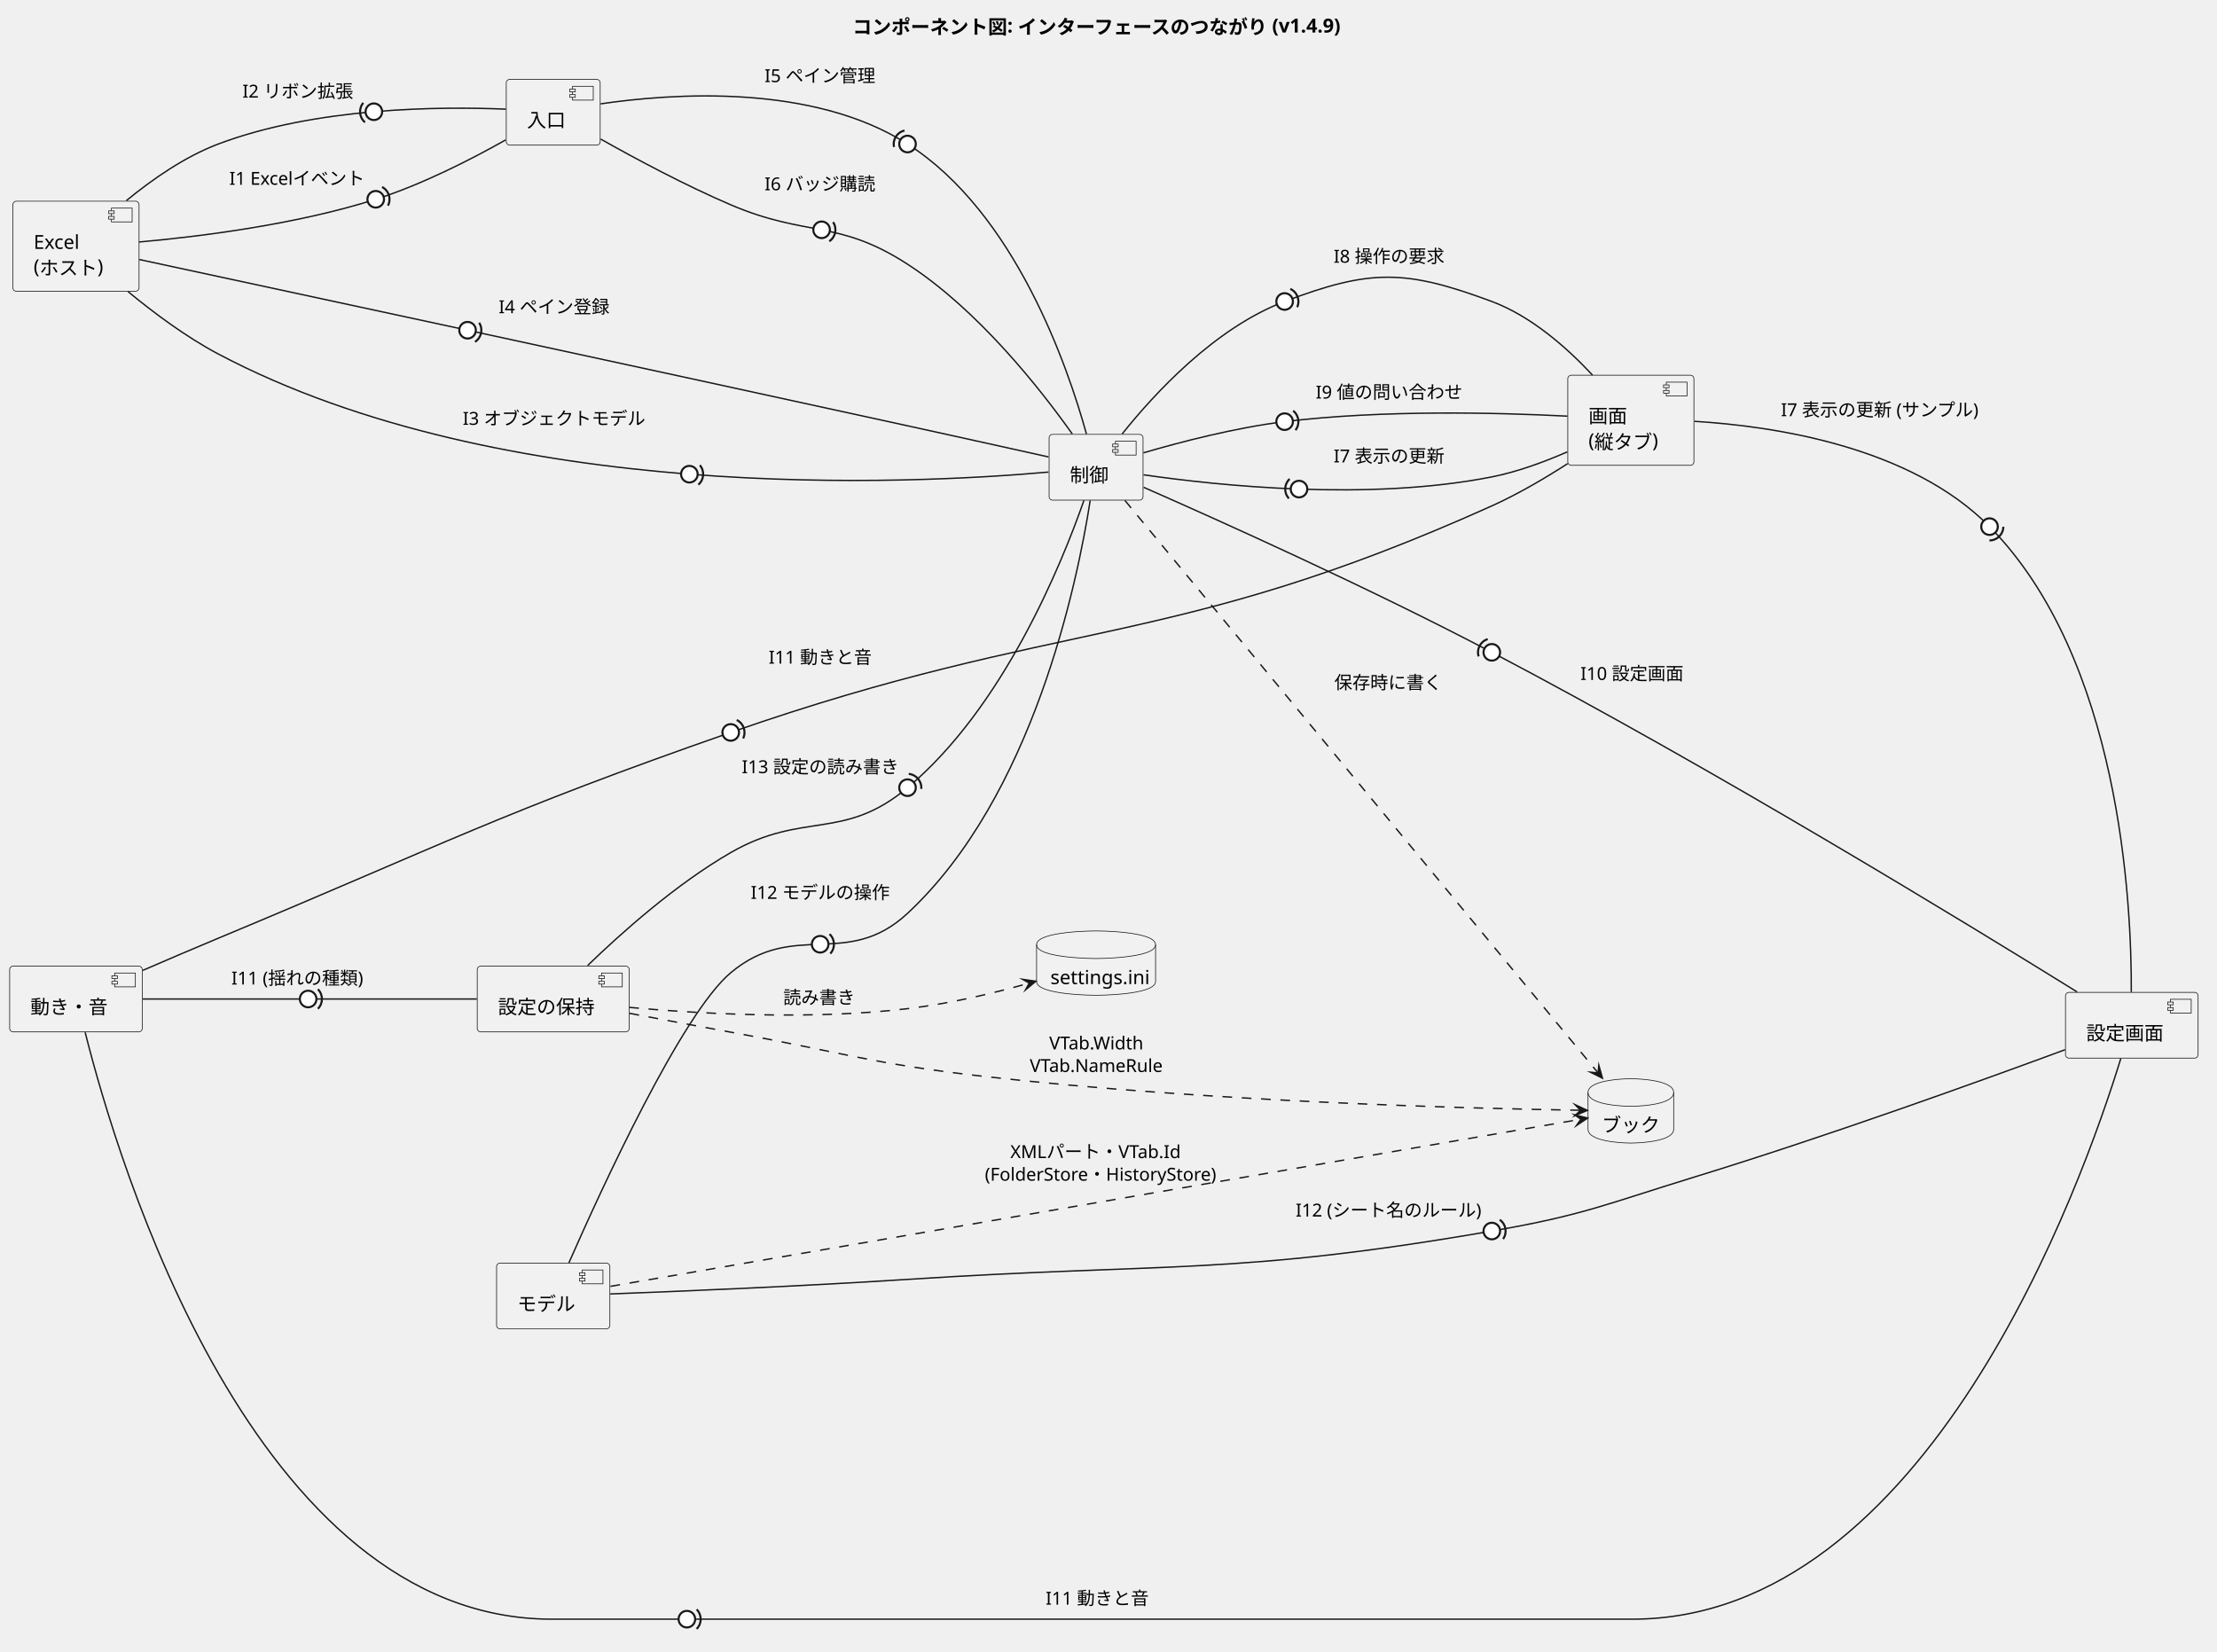
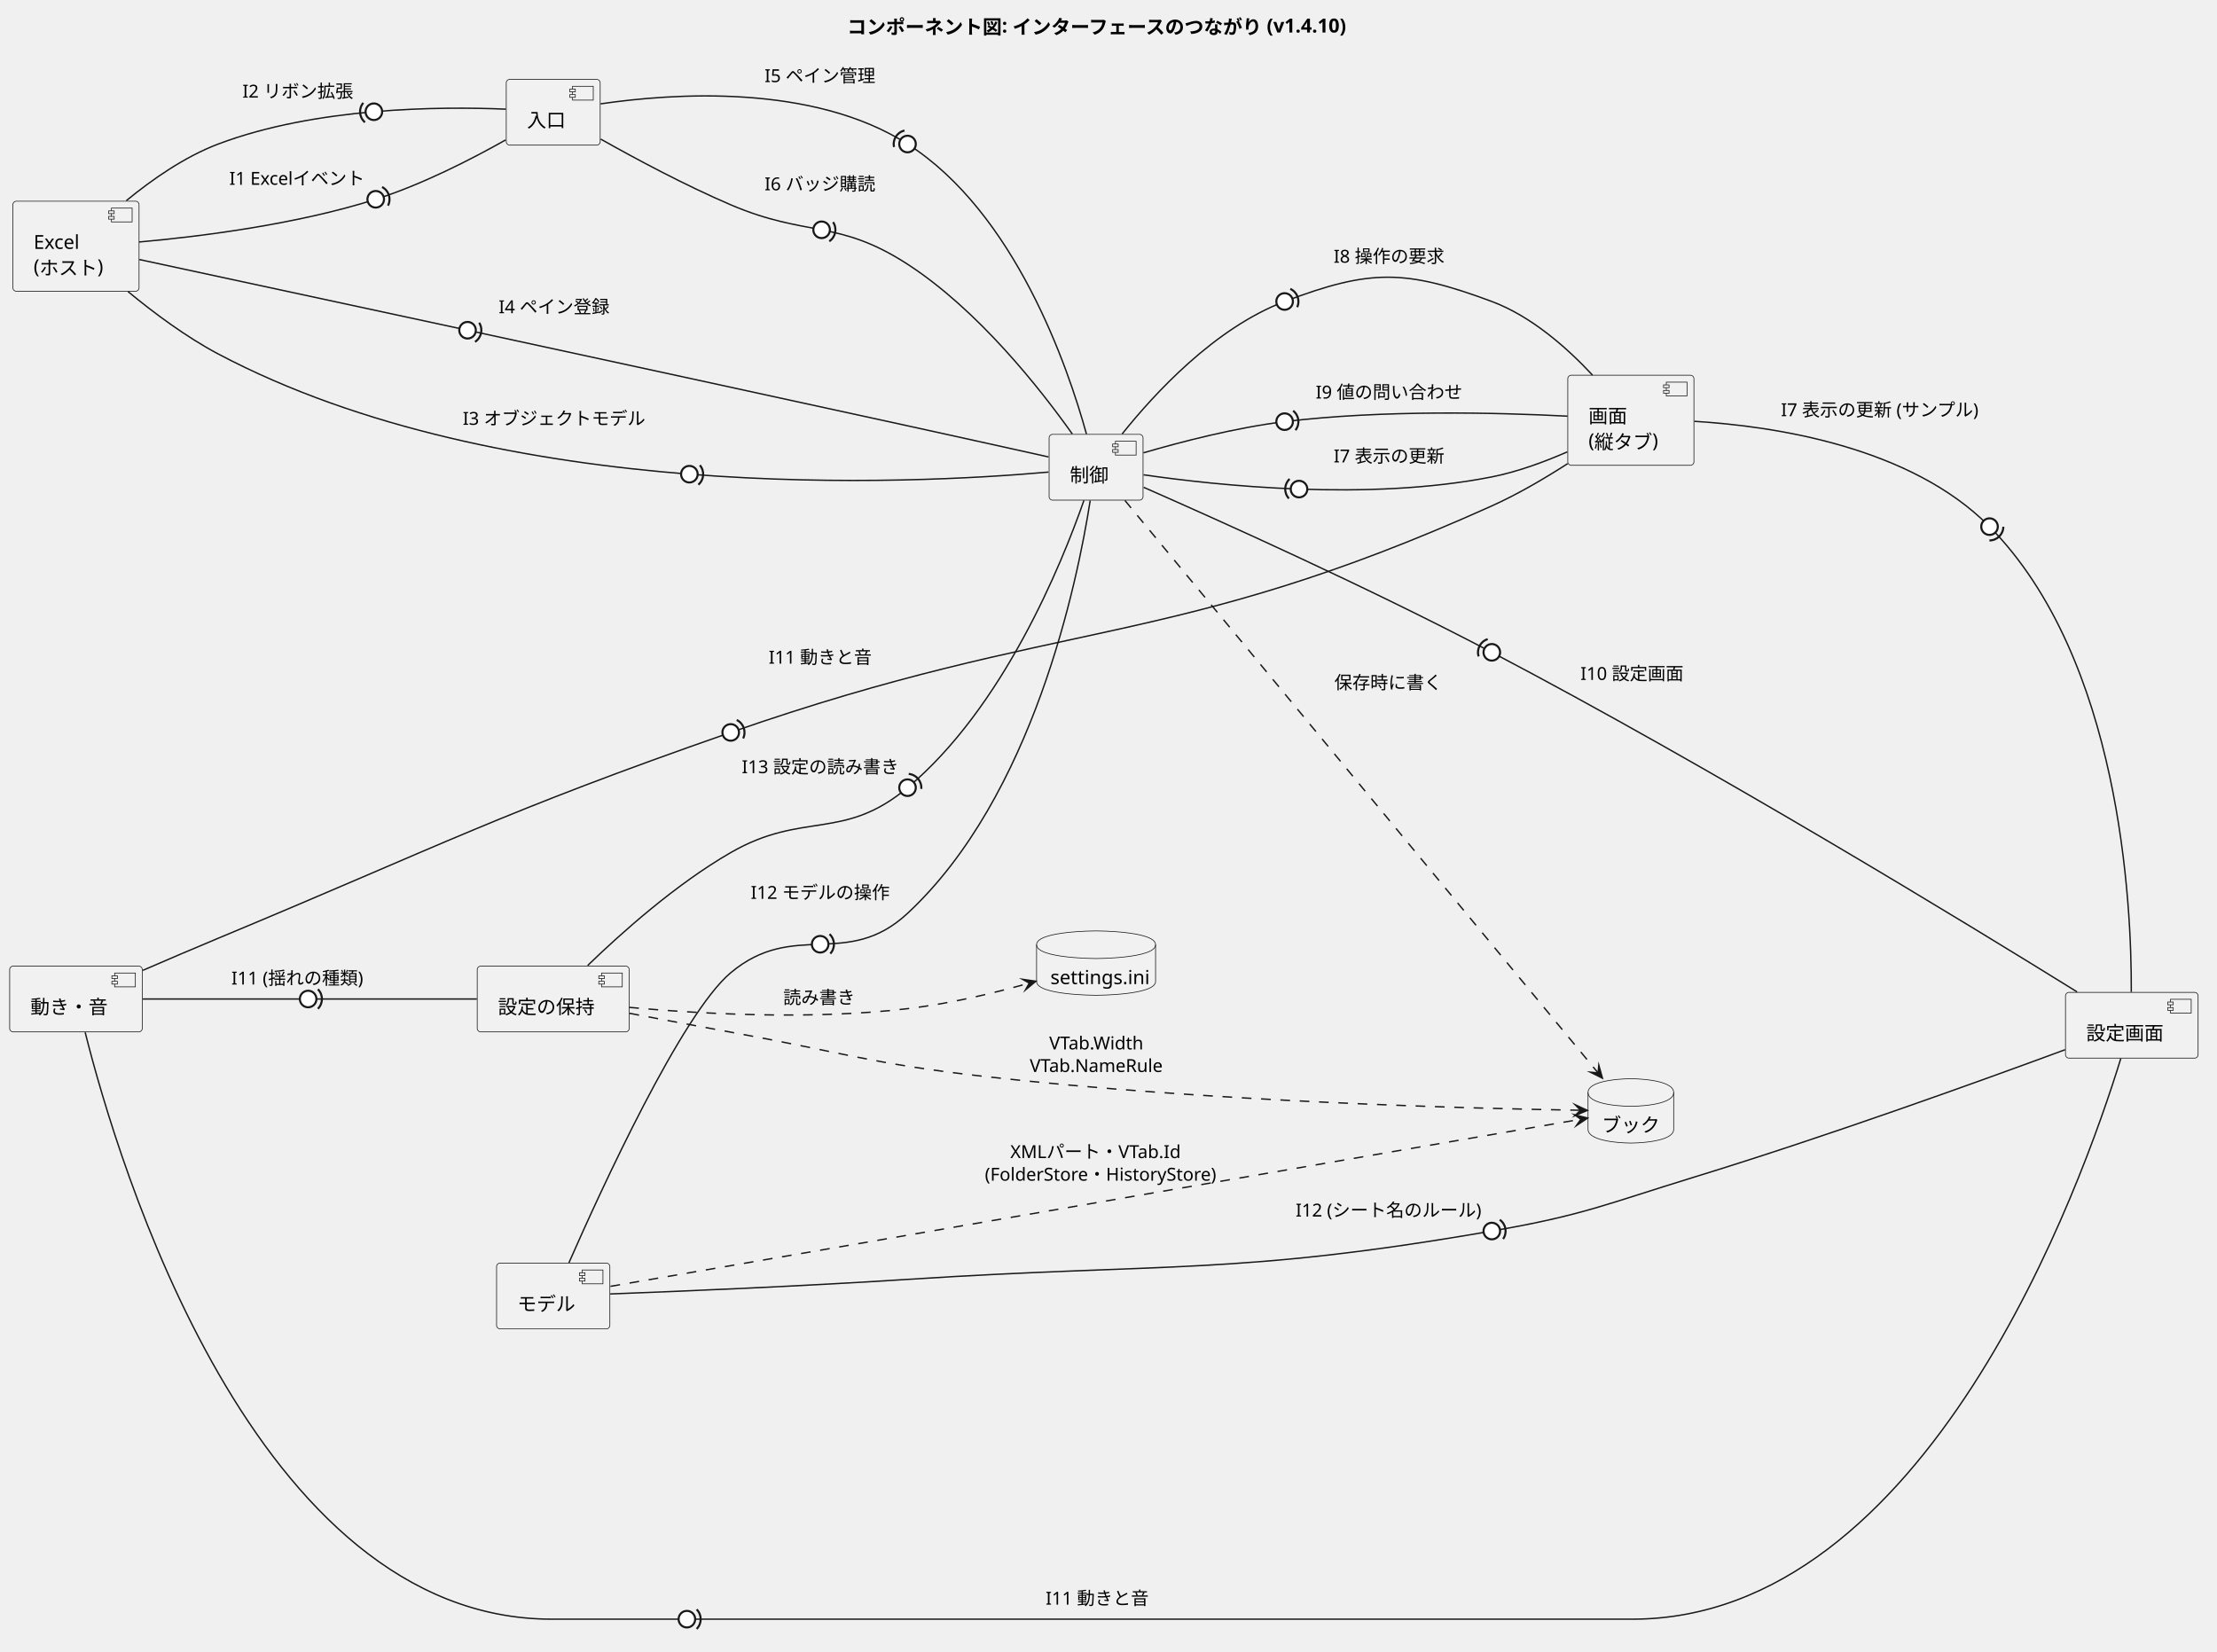
<svg xmlns="http://www.w3.org/2000/svg" version="1.1" data-diagram-type="DESCRIPTION" style="width:1605px;height:1196px;background:#FFFFFF;" width="1605px" height="1196px" viewBox="0 0 1605 1196" zoomAndPan="magnify" preserveAspectRatio="none" contentStyleType="text/css">
  <defs />
  <g font-family="sans-serif" lengthAdjust="spacing">
    <g class="title" data-source-line="1">
-       <text x="617.222" y="24.533" fill="#000" font-size="14" textLength="363.877" font-weight="700">コンポーネント図: インターフェースのつながり (v1.4.9)</text>
+       <text x="613.328" y="24.533" fill="#000" font-size="14" textLength="371.663" font-weight="700">コンポーネント図: インターフェースのつながり (v1.4.10)</text>
    </g>
    <g class="entity" data-qualified-name="HOST" id="ent0001" data-source-line="8">
      <rect x="9.34" y="145.666" width="91.324" height="65.219" fill="#F1F1F1" style="stroke:#181818;stroke-width:0.5;" rx="2.5" ry="2.5" />
      <rect x="80.664" y="150.666" width="15" height="10" fill="#F1F1F1" style="stroke:#181818;stroke-width:0.5;" />
      <rect x="78.664" y="152.666" width="4" height="2" fill="#F1F1F1" style="stroke:#181818;stroke-width:0.5;" />
      <rect x="78.664" y="156.666" width="4" height="2" fill="#F1F1F1" style="stroke:#181818;stroke-width:0.5;" />
      <text x="24.34" y="180.199" fill="#000" font-size="14" textLength="34.234">Excel</text>
      <text x="24.34" y="197.808" fill="#000" font-size="14" textLength="51.324">(ホスト)</text>
    </g>
    <g class="entity" data-qualified-name="ENTRY" id="ent0002" data-source-line="9">
      <rect x="366.5" y="57.476" width="68" height="47.609" fill="#F1F1F1" style="stroke:#181818;stroke-width:0.5;" rx="2.5" ry="2.5" />
      <rect x="414.5" y="62.476" width="15" height="10" fill="#F1F1F1" style="stroke:#181818;stroke-width:0.5;" />
      <rect x="412.5" y="64.476" width="4" height="2" fill="#F1F1F1" style="stroke:#181818;stroke-width:0.5;" />
      <rect x="412.5" y="68.476" width="4" height="2" fill="#F1F1F1" style="stroke:#181818;stroke-width:0.5;" />
      <text x="381.5" y="92.009" fill="#000" font-size="14" textLength="28">入口</text>
    </g>
    <g class="entity" data-qualified-name="CTRL" id="ent0003" data-source-line="10">
      <rect x="759.5" y="314.476" width="68" height="47.609" fill="#F1F1F1" style="stroke:#181818;stroke-width:0.5;" rx="2.5" ry="2.5" />
      <rect x="807.5" y="319.476" width="15" height="10" fill="#F1F1F1" style="stroke:#181818;stroke-width:0.5;" />
      <rect x="805.5" y="321.476" width="4" height="2" fill="#F1F1F1" style="stroke:#181818;stroke-width:0.5;" />
      <rect x="805.5" y="325.476" width="4" height="2" fill="#F1F1F1" style="stroke:#181818;stroke-width:0.5;" />
      <text x="774.5" y="349.009" fill="#000" font-size="14" textLength="28">制御</text>
    </g>
    <g class="entity" data-qualified-name="VIEW" id="ent0004" data-source-line="11">
      <rect x="1135" y="271.666" width="91.324" height="65.219" fill="#F1F1F1" style="stroke:#181818;stroke-width:0.5;" rx="2.5" ry="2.5" />
      <rect x="1206.324" y="276.666" width="15" height="10" fill="#F1F1F1" style="stroke:#181818;stroke-width:0.5;" />
      <rect x="1204.324" y="278.666" width="4" height="2" fill="#F1F1F1" style="stroke:#181818;stroke-width:0.5;" />
      <rect x="1204.324" y="282.666" width="4" height="2" fill="#F1F1F1" style="stroke:#181818;stroke-width:0.5;" />
      <text x="1150" y="306.199" fill="#000" font-size="14" textLength="28">画面</text>
      <text x="1150" y="323.808" fill="#000" font-size="14" textLength="51.324">(縦タブ)</text>
    </g>
    <g class="entity" data-qualified-name="SETTINGS" id="ent0005" data-source-line="12">
      <rect x="1495.32" y="718.476" width="96" height="47.609" fill="#F1F1F1" style="stroke:#181818;stroke-width:0.5;" rx="2.5" ry="2.5" />
      <rect x="1571.32" y="723.476" width="15" height="10" fill="#F1F1F1" style="stroke:#181818;stroke-width:0.5;" />
      <rect x="1569.32" y="725.476" width="4" height="2" fill="#F1F1F1" style="stroke:#181818;stroke-width:0.5;" />
      <rect x="1569.32" y="729.476" width="4" height="2" fill="#F1F1F1" style="stroke:#181818;stroke-width:0.5;" />
      <text x="1510.32" y="753.009" fill="#000" font-size="14" textLength="56">設定画面</text>
    </g>
    <g class="entity" data-qualified-name="FX" id="ent0006" data-source-line="13">
      <rect x="7" y="699.476" width="96" height="47.609" fill="#F1F1F1" style="stroke:#181818;stroke-width:0.5;" rx="2.5" ry="2.5" />
      <rect x="83" y="704.476" width="15" height="10" fill="#F1F1F1" style="stroke:#181818;stroke-width:0.5;" />
      <rect x="81" y="706.476" width="4" height="2" fill="#F1F1F1" style="stroke:#181818;stroke-width:0.5;" />
      <rect x="81" y="710.476" width="4" height="2" fill="#F1F1F1" style="stroke:#181818;stroke-width:0.5;" />
      <text x="22" y="734.009" fill="#000" font-size="14" textLength="56">動き・音</text>
    </g>
    <g class="entity" data-qualified-name="MODEL" id="ent0007" data-source-line="14">
      <rect x="359.5" y="914.476" width="82" height="47.609" fill="#F1F1F1" style="stroke:#181818;stroke-width:0.5;" rx="2.5" ry="2.5" />
      <rect x="421.5" y="919.476" width="15" height="10" fill="#F1F1F1" style="stroke:#181818;stroke-width:0.5;" />
      <rect x="419.5" y="921.476" width="4" height="2" fill="#F1F1F1" style="stroke:#181818;stroke-width:0.5;" />
      <rect x="419.5" y="925.476" width="4" height="2" fill="#F1F1F1" style="stroke:#181818;stroke-width:0.5;" />
      <text x="374.5" y="949.009" fill="#000" font-size="14" textLength="42">モデル</text>
    </g>
    <g class="entity" data-qualified-name="CONFIG" id="ent0008" data-source-line="15">
      <rect x="345.5" y="699.476" width="110" height="47.609" fill="#F1F1F1" style="stroke:#181818;stroke-width:0.5;" rx="2.5" ry="2.5" />
      <rect x="435.5" y="704.476" width="15" height="10" fill="#F1F1F1" style="stroke:#181818;stroke-width:0.5;" />
      <rect x="433.5" y="706.476" width="4" height="2" fill="#F1F1F1" style="stroke:#181818;stroke-width:0.5;" />
      <rect x="433.5" y="710.476" width="4" height="2" fill="#F1F1F1" style="stroke:#181818;stroke-width:0.5;" />
      <text x="360.5" y="734.009" fill="#000" font-size="14" textLength="70">設定の保持</text>
    </g>
    <g class="entity" data-qualified-name="BOOK" id="ent0009" data-source-line="16">
      <path d="M1149.66,790.976 C1149.66,780.976 1180.66,780.976 1180.66,780.976 C1180.66,780.976 1211.66,780.976 1211.66,790.976 L1211.66,817.585 C1211.66,827.585 1180.66,827.585 1180.66,827.585 C1180.66,827.585 1149.66,827.585 1149.66,817.585 L1149.66,790.976" style="stroke:#181818;stroke-width:0.5;" fill="#F1F1F1" />
      <path d="M1149.66,790.976 C1149.66,800.976 1180.66,800.976 1180.66,800.976 C1180.66,800.976 1211.66,800.976 1211.66,790.976" style="stroke:#181818;stroke-width:0.5;" fill="none" />
      <text x="1159.66" y="819.509" fill="#000" font-size="14" textLength="42">ブック</text>
    </g>
    <g class="entity" data-qualified-name="INI" id="ent0010" data-source-line="17">
      <path d="M750.43,683.976 C750.43,673.976 793.502,673.976 793.502,673.976 C793.502,673.976 836.575,673.976 836.575,683.976 L836.575,710.585 C836.575,720.585 793.502,720.585 793.502,720.585 C793.502,720.585 750.43,720.585 750.43,710.585 L750.43,683.976" style="stroke:#181818;stroke-width:0.5;" fill="#F1F1F1" />
      <path d="M750.43,683.976 C750.43,693.976 793.502,693.976 793.502,693.976 C793.502,693.976 836.575,693.976 836.575,683.976" style="stroke:#181818;stroke-width:0.5;" fill="none" />
      <text x="760.43" y="712.509" fill="#000" font-size="14" textLength="66.145">settings.ini</text>
    </g>
    <g class="link" data-entity-1="ent0001" data-entity-2="ent0002" id="lnk11" data-source-line="20" data-link-type="association">
      <path d="M100.76,175.196 C145.08,171.236 214.47,162.546 272,144.276 C305.42,133.666 340.99,115.436 366.05,101.316" style="stroke:#181818;stroke-width:1;" fill="none" id="HOST-ENTRY" />
      <text x="166" y="133.771" fill="#000" font-size="13" textLength="98.243">I1 Excelイベント</text>
      <path d="M280.88,148.875 A10,10 0 0 0 276.599 135.396" fill="none" style="stroke:#181818;stroke-width:1.5;" />
      <ellipse cx="272" cy="144.276" rx="6" ry="6" fill="#FFF" style="stroke:#181818;stroke-width:1.5;" />
    </g>
    <g class="link" data-entity-1="ent0002" data-entity-2="ent0001" id="lnk12" data-source-line="21" data-link-type="association">
      <path d="M366.24,79.036 C318.49,76.996 228.52,77.626 158,104.276 C133.65,113.476 109.89,130.116 91.45,145.286" style="stroke:#181818;stroke-width:1;" fill="none" id="ENTRY-HOST" />
      <text x="175.5" y="70.671" fill="#000" font-size="13" textLength="79.454">I2 リボン拡張</text>
      <path d="M263.003,74.464 A10,10 0 0 0 264.225 88.553" fill="none" style="stroke:#181818;stroke-width:1.5;" />
      <ellipse cx="270.659" cy="80.897" rx="6" ry="6" fill="#FFF" style="stroke:#181818;stroke-width:1.5;" />
    </g>
    <g class="link" data-entity-1="ent0001" data-entity-2="ent0003" id="lnk13" data-source-line="22" data-link-type="association">
      <path d="M92.69,211.116 C111.26,226.446 134.75,243.976 158,256.276 C364.69,365.566 660.47,350.566 759.08,341.786" style="stroke:#181818;stroke-width:1;" fill="none" id="HOST-CTRL" />
      <text x="335" y="307.581" fill="#000" font-size="13" textLength="131.454">I3 オブジェクトモデル</text>
      <path d="M505.565,350.911 A10,10 0 0 0 506.674 336.812" fill="none" style="stroke:#181818;stroke-width:1.5;" />
      <ellipse cx="499.07" cy="343.307" rx="6" ry="6" fill="#FFF" style="stroke:#181818;stroke-width:1.5;" />
    </g>
    <g class="link" data-entity-1="ent0001" data-entity-2="ent0003" id="lnk14" data-source-line="23" data-link-type="association">
      <path d="M100.88,187.906 C200.8,209.366 449.21,262.796 657,308.276 C691.83,315.896 731.68,324.736 759.1,330.836" style="stroke:#181818;stroke-width:1;" fill="none" id="HOST-CTRL-1" />
      <text x="361" y="226.771" fill="#000" font-size="13" textLength="79.454">I4 ペイン登録</text>
      <path d="M343.907,247.488 A10,10 0 0 0 346.893 233.665" fill="none" style="stroke:#181818;stroke-width:1.5;" />
      <ellipse cx="338.489" cy="239.083" rx="6" ry="6" fill="#FFF" style="stroke:#181818;stroke-width:1.5;" />
    </g>
    <g class="link" data-entity-1="ent0003" data-entity-2="ent0002" id="lnk15" data-source-line="24" data-link-type="association">
      <path d="M786.55,314.266 C772.98,265.206 734.77,153.886 657,104.276 C588.1,60.326 486.7,67.566 434.79,75.186" style="stroke:#181818;stroke-width:1;" fill="none" id="CTRL-ENTRY" />
      <text x="553.5" y="59.461" fill="#000" font-size="13" textLength="79.454">I5 ペイン管理</text>
      <path d="M654.841,94.512 A10,10 0 0 0 647.236 106.434" fill="none" style="stroke:#181818;stroke-width:1.5;" />
      <ellipse cx="657" cy="104.276" rx="6" ry="6" fill="#FFF" style="stroke:#181818;stroke-width:1.5;" />
    </g>
    <g class="link" data-entity-1="ent0002" data-entity-2="ent0003" id="lnk16" data-source-line="25" data-link-type="association">
      <path d="M434.88,100.696 C460.19,114.966 496.12,134.216 529,148.276 C584.18,171.866 606.64,158.636 657,191.276 C708.41,224.596 753.34,281.846 776.29,314.196" style="stroke:#181818;stroke-width:1;" fill="none" id="ENTRY-CTRL" />
      <text x="553.5" y="137.771" fill="#000" font-size="13" textLength="79.454">I6 バッジ購読</text>
      <path d="M600.372,174.691 A10,10 0 0 0 603.117 160.818" fill="none" style="stroke:#181818;stroke-width:1.5;" />
      <ellipse cx="594.808" cy="166.382" rx="6" ry="6" fill="#FFF" style="stroke:#181818;stroke-width:1.5;" />
    </g>
    <g class="link" data-entity-1="ent0004" data-entity-2="ent0003" id="lnk17" data-source-line="26" data-link-type="association">
      <path d="M1134.69,327.136 C1117.96,334.456 1098.54,341.616 1080,345.276 C990.26,363.016 881.58,351.546 827.87,343.756" style="stroke:#181818;stroke-width:1;" fill="none" id="VIEW-CTRL" />
      <text x="965.5" y="334.771" fill="#000" font-size="13" textLength="79.454">I7 表示の更新</text>
      <path d="M933.612,346.769 A10,10 0 0 0 933.103 360.902" fill="none" style="stroke:#181818;stroke-width:1.5;" />
      <ellipse cx="940.424" cy="354.09" rx="6" ry="6" fill="#FFF" style="stroke:#181818;stroke-width:1.5;" />
    </g>
    <g class="link" data-entity-1="ent0003" data-entity-2="ent0004" id="lnk18" data-source-line="27" data-link-type="association">
      <path d="M812.37,314.186 C835.67,285.016 879.46,237.436 930,218.276 C992.34,194.646 1017.51,195.046 1080,218.276 C1108.7,228.946 1134.66,252.016 1152.89,271.566" style="stroke:#181818;stroke-width:1;" fill="none" id="CTRL-VIEW" />
      <text x="965.5" y="190.191" fill="#000" font-size="13" textLength="79.454">I8 操作の要求</text>
      <path d="M939.118,222.381 A10,10 0 0 0 934.105 209.157" fill="none" style="stroke:#181818;stroke-width:1.5;" />
      <ellipse cx="930" cy="218.276" rx="6" ry="6" fill="#FFF" style="stroke:#181818;stroke-width:1.5;" />
    </g>
    <g class="link" data-entity-1="ent0003" data-entity-2="ent0004" id="lnk19" data-source-line="28" data-link-type="association">
      <path d="M827.78,327.846 C854.97,319.896 894.55,309.606 930,305.276 C1001.21,296.586 1084.69,298.716 1134.82,301.306" style="stroke:#181818;stroke-width:1;" fill="none" id="CTRL-VIEW-1" />
      <text x="952.5" y="288.531" fill="#000" font-size="13" textLength="105.454">I9 値の問い合わせ</text>
      <path d="M937.876,311.437 A10,10 0 0 0 936.162 297.4" fill="none" style="stroke:#181818;stroke-width:1.5;" />
      <ellipse cx="930" cy="305.276" rx="6" ry="6" fill="#FFF" style="stroke:#181818;stroke-width:1.5;" />
    </g>
    <g class="link" data-entity-1="ent0005" data-entity-2="ent0003" id="lnk20" data-source-line="29" data-link-type="association">
      <path d="M1503.72,718.136 C1425.19,669.396 1240.66,556.676 1080,472.276 C990.57,425.296 881.75,376.436 827.94,352.806" style="stroke:#181818;stroke-width:1;" fill="none" id="SETTINGS-CTRL" />
      <text x="1144.16" y="492.291" fill="#000" font-size="13" textLength="73.684">I10 設定画面</text>
      <path d="M1077.029,462.727 A10,10 0 0 0 1070.452 475.247" fill="none" style="stroke:#181818;stroke-width:1.5;" />
      <ellipse cx="1080" cy="472.276" rx="6" ry="6" fill="#FFF" style="stroke:#181818;stroke-width:1.5;" />
    </g>
    <g class="link" data-entity-1="ent0004" data-entity-2="ent0005" id="lnk21" data-source-line="30" data-link-type="association">
      <path d="M1226.66,305.046 C1284.16,308.516 1383.08,323.226 1440.32,381.276 C1534.98,477.266 1543.25,654.056 1542.95,718.216" style="stroke:#181818;stroke-width:1;" fill="none" id="VIEW-SETTINGS" />
      <text x="1289.32" y="301.321" fill="#000" font-size="13" textLength="143.724">I7 表示の更新 (サンプル)</text>
      <path d="M1440.25,391.276 A10,10 0 0 0 1450.32 381.346" fill="none" style="stroke:#181818;stroke-width:1.5;" />
      <ellipse cx="1440.32" cy="381.276" rx="6" ry="6" fill="#FFF" style="stroke:#181818;stroke-width:1.5;" />
    </g>
    <g class="link" data-entity-1="ent0006" data-entity-2="ent0004" id="lnk22" data-source-line="31" data-link-type="association">
      <path d="M103.38,702.546 C120.54,695.106 140.11,686.726 158,679.276 C322.04,610.966 361.22,588.796 529,530.276 C770.25,446.126 847,471.136 1080,366.276 C1098.77,357.826 1118.24,346.396 1134.94,335.646" style="stroke:#181818;stroke-width:1;" fill="none" id="FX-VIEW" />
      <text x="556.5" y="480.471" fill="#000" font-size="13" textLength="73.684">I11 動きと音</text>
      <path d="M538.005,534.624 A10,10 0 0 0 533.348 521.27" fill="none" style="stroke:#181818;stroke-width:1.5;" />
      <ellipse cx="529" cy="530.276" rx="6" ry="6" fill="#FFF" style="stroke:#181818;stroke-width:1.5;" />
    </g>
    <g class="link" data-entity-1="ent0006" data-entity-2="ent0005" id="lnk23" data-source-line="32" data-link-type="association">
      <path d="M61.66,747.416 C85.09,840.676 183.58,1172.276 399.5,1172.276 C399.5,1172.276 399.5,1172.276 1181.66,1172.276 C1395.29,1172.276 1507.54,856.876 1535.37,766.316" style="stroke:#181818;stroke-width:1;" fill="none" id="FX-SETTINGS" />
      <text x="757" y="1161.771" fill="#000" font-size="13" textLength="73.684">I11 動きと音</text>
      <path d="M504.341,1179.347 A10,10 0 0 0 504.341 1165.205" fill="none" style="stroke:#181818;stroke-width:1.5;" />
      <ellipse cx="497.27" cy="1172.276" rx="6" ry="6" fill="#FFF" style="stroke:#181818;stroke-width:1.5;" />
    </g>
    <g class="link" data-entity-1="ent0006" data-entity-2="ent0008" id="lnk24" data-source-line="33" data-link-type="association">
      <path d="M103.4,723.276 C166.71,723.276 278.61,723.276 345.23,723.276" style="stroke:#181818;stroke-width:1;" fill="none" id="FX-CONFIG" />
      <text x="167.5" y="712.771" fill="#000" font-size="13" textLength="95.342">I11 (揺れの種類)</text>
      <path d="M230.145,730.347 A10,10 0 0 0 230.145 716.205" fill="none" style="stroke:#181818;stroke-width:1.5;" />
      <ellipse cx="223.074" cy="723.276" rx="6" ry="6" fill="#FFF" style="stroke:#181818;stroke-width:1.5;" />
    </g>
    <g class="link" data-entity-1="ent0007" data-entity-2="ent0003" id="lnk25" data-source-line="34" data-link-type="association">
      <path d="M411.87,914.256 C435.38,860.736 493.47,734.086 529,704.276 C574.98,665.706 613.04,702.136 657,661.276 C747.87,576.826 779.96,421.856 789.25,362.386" style="stroke:#181818;stroke-width:1;" fill="none" id="MODEL-CTRL" />
      <text x="543.5" y="650.771" fill="#000" font-size="13" textLength="99.684">I12 モデルの操作</text>
      <path d="M601.103,690.421 A10,10 0 0 0 600.543 676.289" fill="none" style="stroke:#181818;stroke-width:1.5;" />
      <ellipse cx="593.757" cy="683.635" rx="6" ry="6" fill="#FFF" style="stroke:#181818;stroke-width:1.5;" />
    </g>
    <g class="link" data-entity-1="ent0007" data-entity-2="ent0005" id="lnk26" data-source-line="35" data-link-type="association">
      <path d="M441.79,936.826 C492.16,934.916 581,931.206 657,926.276 C845.25,914.076 894.13,923.476 1080,891.276 C1146.32,879.786 1161.98,872.016 1226.32,852.276 C1322.68,822.706 1433.57,782.696 1495.04,759.976" style="stroke:#181818;stroke-width:1;" fill="none" id="MODEL-SETTINGS" />
      <text x="938" y="880.771" fill="#000" font-size="13" textLength="134.342">I12 (シート名のルール)</text>
      <path d="M1088.174,897.036 A10,10 0 0 0 1085.76 883.102" fill="none" style="stroke:#181818;stroke-width:1.5;" />
      <ellipse cx="1080" cy="891.276" rx="6" ry="6" fill="#FFF" style="stroke:#181818;stroke-width:1.5;" />
    </g>
    <g class="link" data-entity-1="ent0008" data-entity-2="ent0003" id="lnk27" data-source-line="36" data-link-type="association">
      <path d="M425.46,698.996 C449.76,675.486 489.34,640.126 529,617.276 C581.51,587.016 610.53,609.176 657,570.276 C726.38,512.186 768.42,408.906 784.72,362.286" style="stroke:#181818;stroke-width:1;" fill="none" id="CONFIG-CTRL" />
      <text x="537" y="559.771" fill="#000" font-size="13" textLength="112.684">I13 設定の読み書き</text>
      <path d="M666.961,571.159 A10,10 0 0 0 657.883 560.315" fill="none" style="stroke:#181818;stroke-width:1.5;" />
      <ellipse cx="657" cy="570.276" rx="6" ry="6" fill="#FFF" style="stroke:#181818;stroke-width:1.5;" />
    </g>
    <g class="link" data-entity-1="ent0003" data-entity-2="ent0009" id="lnk28" data-source-line="38" data-link-type="dependency">
      <path d="M814.4,362.346 C880.79,442.676 1091.055,697.072 1156.925,776.772" style="stroke:#181818;stroke-width:1;stroke-dasharray:7,7;" fill="none" id="CTRL-to-BOOK" />
      <polygon points="1160.11,780.626,1157.46,771.14,1156.925,776.772,1151.293,776.237,1160.11,780.626" fill="#181818" style="stroke:#181818;stroke-width:1;stroke-linejoin:miter;stroke-miterlimit:10;" />
      <text x="966" y="498.801" fill="#000" font-size="13" textLength="78">保存時に書く</text>
    </g>
    <g class="link" data-entity-1="ent0007" data-entity-2="ent0009" id="lnk29" data-source-line="39" data-link-type="dependency">
      <path d="M441.97,931.306 C579.71,907.586 1023.503,831.164 1144.463,810.334" style="stroke:#181818;stroke-width:1;stroke-dasharray:7,7;" fill="none" id="MODEL-to-BOOK" />
      <polygon points="1149.39,809.486,1139.842,807.071,1144.463,810.334,1141.199,814.955,1149.39,809.486" fill="#181818" style="stroke:#181818;stroke-width:1;stroke-linejoin:miter;stroke-miterlimit:10;" />
      <text x="731.421" y="838.451" fill="#000" font-size="13" textLength="124.255">XMLパート・VTab.Id</text>
      <text x="713" y="854.803" fill="#000" font-size="13" textLength="161.097">(FolderStore・HistoryStore)</text>
    </g>
    <g class="link" data-entity-1="ent0008" data-entity-2="ent0009" id="lnk30" data-source-line="40" data-link-type="dependency">
      <path d="M455.76,733.646 C478.39,737.936 504.95,742.906 529,747.276 C610.24,762.026 629.96,769.946 712,779.276 C876.2,797.956 1069.461,802.658 1144.191,803.828" style="stroke:#181818;stroke-width:1;stroke-dasharray:7,7;" fill="none" id="CONFIG-to-BOOK" />
      <polygon points="1149.19,803.906,1140.254,799.765,1144.191,803.828,1140.128,807.764,1149.19,803.906" fill="#181818" style="stroke:#181818;stroke-width:1;stroke-linejoin:miter;stroke-miterlimit:10;" />
      <text x="759.592" y="759.771" fill="#000" font-size="13" textLength="67.914">VTab.Width</text>
      <text x="745.5" y="776.123" fill="#000" font-size="13" textLength="96.097">VTab.NameRule</text>
    </g>
    <g class="link" data-entity-1="ent0008" data-entity-2="ent0010" id="lnk31" data-source-line="41" data-link-type="dependency">
      <path d="M455.54,729.336 C507.4,734.066 587.83,738.576 657,730.276 C688.61,726.486 718.688,719.234 745.148,711.764" style="stroke:#181818;stroke-width:1;stroke-dasharray:7,7;" fill="none" id="CONFIG-to-INI" />
      <polygon points="749.96,710.406,740.212,709.002,745.148,711.764,742.385,716.701,749.96,710.406" fill="#181818" style="stroke:#181818;stroke-width:1;stroke-linejoin:miter;stroke-miterlimit:10;" />
      <text x="567" y="726.771" fill="#000" font-size="13" textLength="52">読み書き</text>
    </g>
  </g>
</svg>
